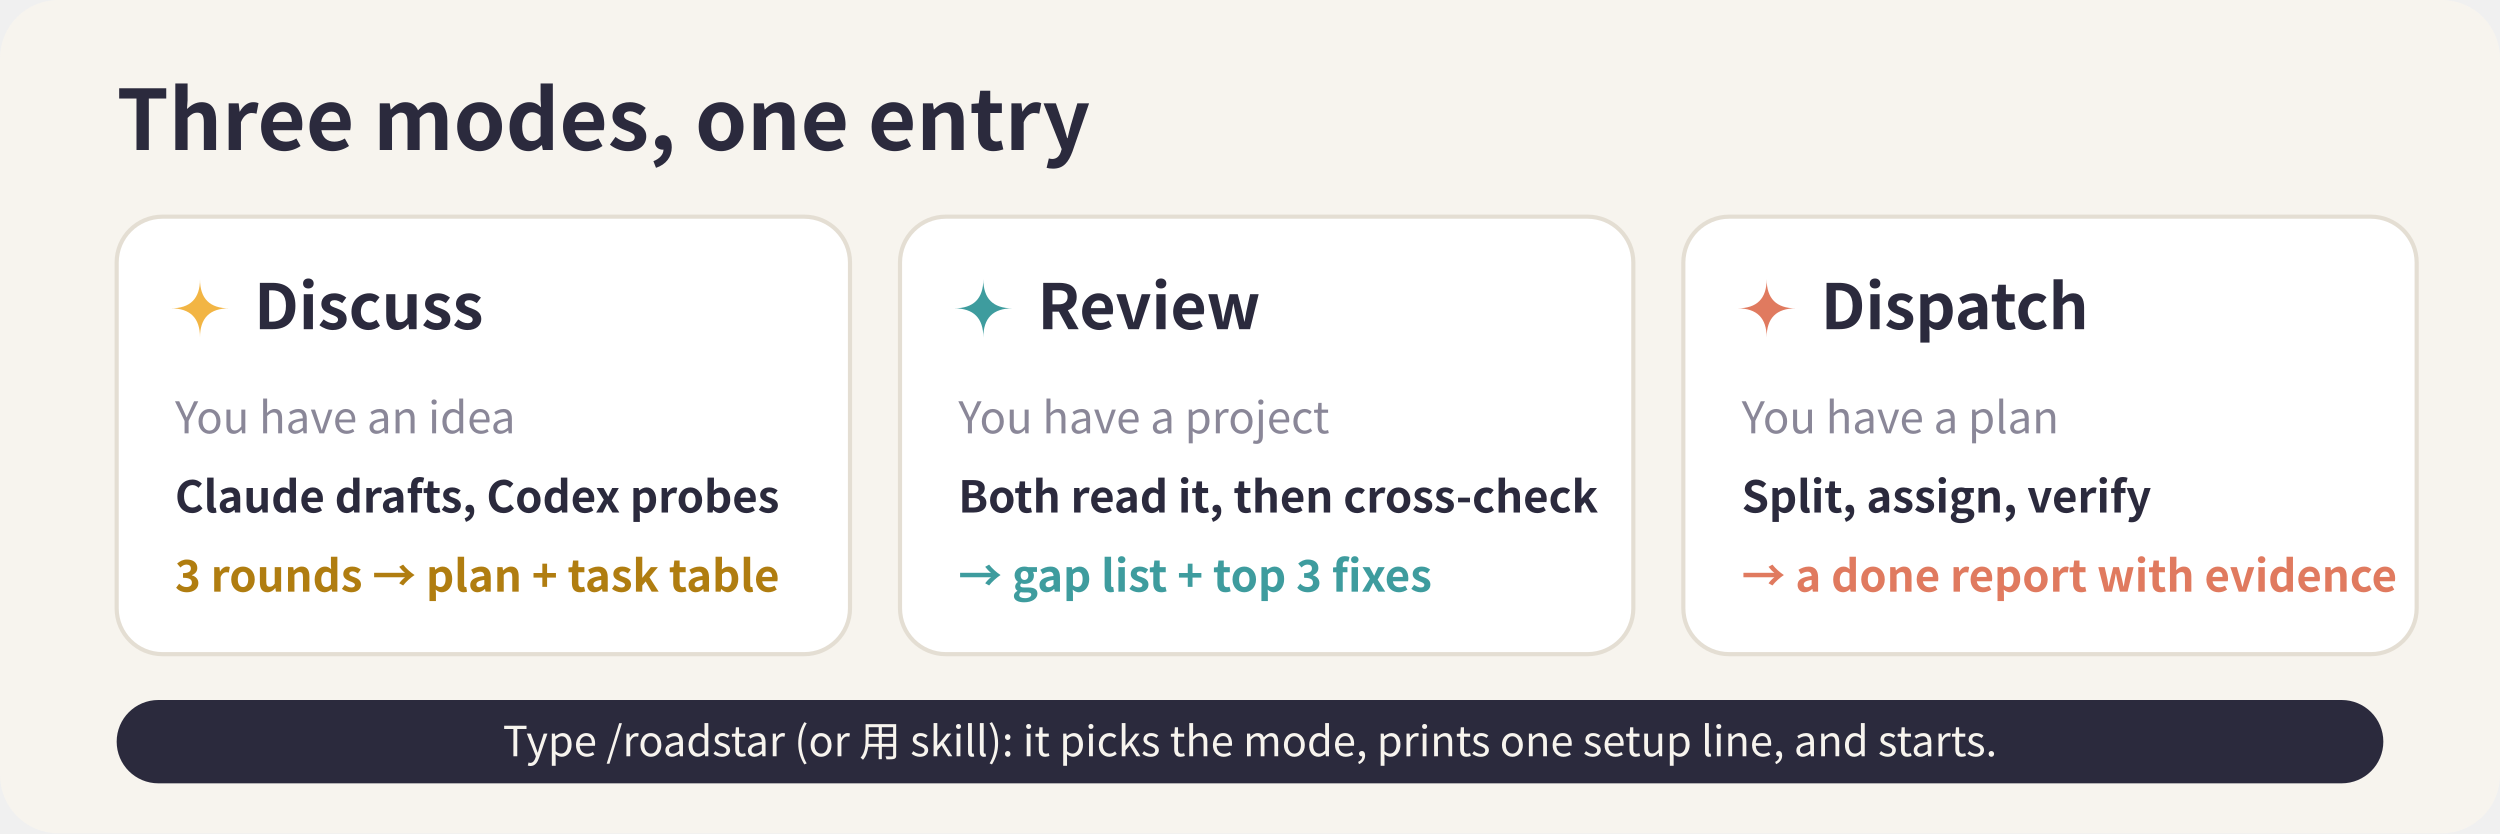
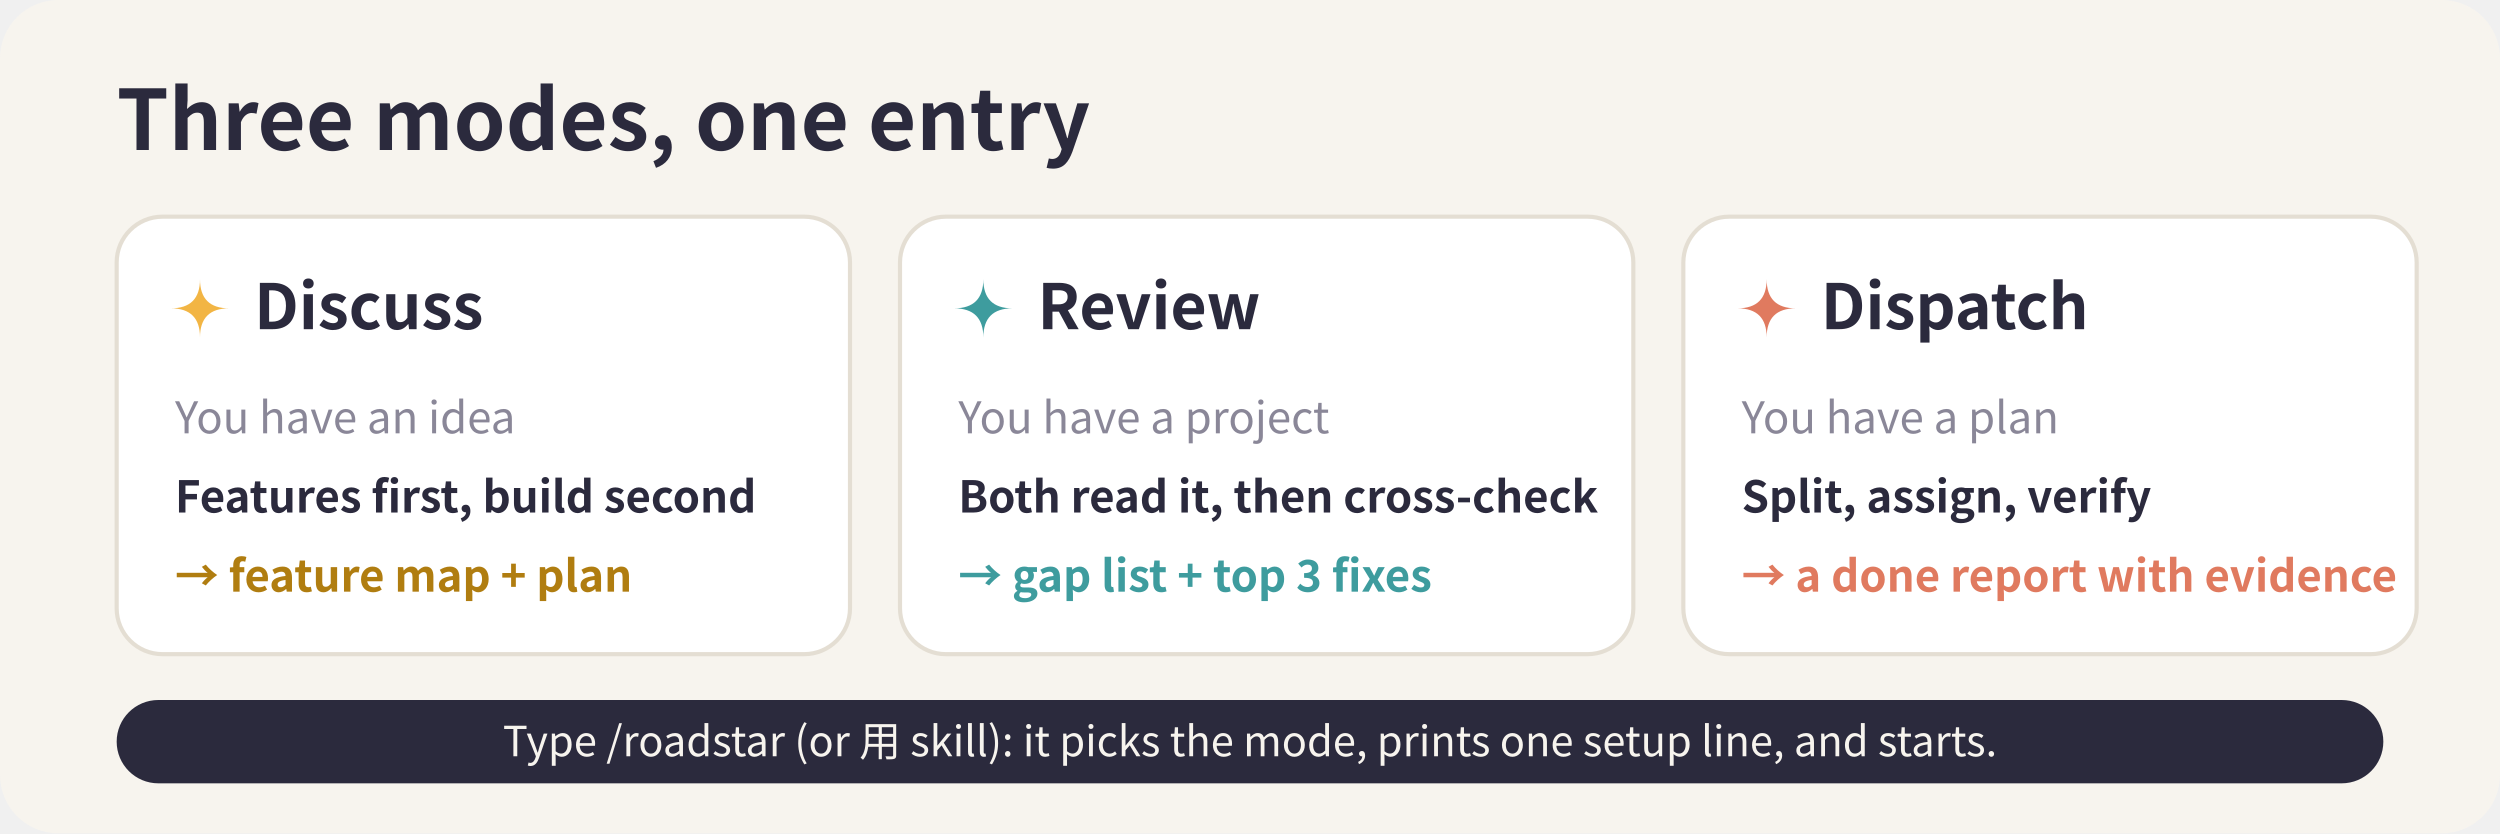
<svg xmlns="http://www.w3.org/2000/svg" width="100%" viewBox="0 0 1200 400" role="img" aria-labelledby="t d">
  <rect width="1200" height="400" rx="28" fill="#F7F4EE" />
  <text x="56" y="72" font-family="-apple-system, BlinkMacSystemFont, 'Segoe UI', 'PingFang SC', 'Hiragino Sans', 'Noto Sans CJK SC', sans-serif" font-size="40" font-weight="800" fill="#2B2A3D">Three modes, one entry</text>
  <rect x="56" y="104" width="352" height="210" rx="22" fill="#FFFFFF" stroke="#E4DED3" stroke-width="2" />
  <path d="M96,134 Q96,148 110,148 Q96,148 96,162 Q96,148 82,148 Q96,148 96,134 Z" fill="#F2B544" opacity="1.0" />
  <text x="122" y="158" font-family="-apple-system, BlinkMacSystemFont, 'Segoe UI', 'PingFang SC', 'Hiragino Sans', 'Noto Sans CJK SC', sans-serif" font-size="30" font-weight="800" fill="#2B2A3D">Discuss</text>
  <text x="84" y="208" font-family="-apple-system, BlinkMacSystemFont, 'Segoe UI', 'PingFang SC', 'Hiragino Sans', 'Noto Sans CJK SC', sans-serif" font-size="21" fill="#8A8798">You have an idea</text>
-   <text x="84" y="246" font-family="-apple-system, BlinkMacSystemFont, 'Segoe UI', 'PingFang SC', 'Hiragino Sans', 'Noto Sans CJK SC', sans-serif" font-size="21" font-weight="600" fill="#2B2A3D">Claude drafts, Codex probes</text>
-   <text x="84" y="284" font-family="-apple-system, BlinkMacSystemFont, 'Segoe UI', 'PingFang SC', 'Hiragino Sans', 'Noto Sans CJK SC', sans-serif" font-size="21" font-weight="600" fill="#B07D10">3 rounds → plan + task table</text>
+   <text x="84" y="246" font-family="-apple-system, BlinkMacSystemFont, 'Segoe UI', 'PingFang SC', 'Hiragino Sans', 'Noto Sans CJK SC', sans-serif" font-size="21" font-weight="600" fill="#2B2A3D">Features first, build second</text>
+   <text x="84" y="284" font-family="-apple-system, BlinkMacSystemFont, 'Segoe UI', 'PingFang SC', 'Hiragino Sans', 'Noto Sans CJK SC', sans-serif" font-size="21" font-weight="600" fill="#B07D10">→ feature map + plan</text>
  <rect x="432" y="104" width="352" height="210" rx="22" fill="#FFFFFF" stroke="#E4DED3" stroke-width="2" />
  <path d="M472,134 Q472,148 486,148 Q472,148 472,162 Q472,148 458,148 Q472,148 472,134 Z" fill="#3E9C9E" opacity="1.0" />
  <text x="498" y="158" font-family="-apple-system, BlinkMacSystemFont, 'Segoe UI', 'PingFang SC', 'Hiragino Sans', 'Noto Sans CJK SC', sans-serif" font-size="30" font-weight="800" fill="#2B2A3D">Review</text>
  <text x="460" y="208" font-family="-apple-system, BlinkMacSystemFont, 'Segoe UI', 'PingFang SC', 'Hiragino Sans', 'Noto Sans CJK SC', sans-serif" font-size="21" fill="#8A8798">You have a project</text>
  <text x="460" y="246" font-family="-apple-system, BlinkMacSystemFont, 'Segoe UI', 'PingFang SC', 'Hiragino Sans', 'Noto Sans CJK SC', sans-serif" font-size="21" font-weight="600" fill="#2B2A3D">Both read it, then cross-check</text>
  <text x="460" y="284" font-family="-apple-system, BlinkMacSystemFont, 'Segoe UI', 'PingFang SC', 'Hiragino Sans', 'Noto Sans CJK SC', sans-serif" font-size="21" font-weight="600" fill="#3E9C9E">→ gap list + top 3 fixes</text>
  <rect x="808" y="104" width="352" height="210" rx="22" fill="#FFFFFF" stroke="#E4DED3" stroke-width="2" />
  <path d="M848,134 Q848,148 862,148 Q848,148 848,162 Q848,148 834,148 Q848,148 848,134 Z" fill="#E07A5F" opacity="1.0" />
  <text x="874" y="158" font-family="-apple-system, BlinkMacSystemFont, 'Segoe UI', 'PingFang SC', 'Hiragino Sans', 'Noto Sans CJK SC', sans-serif" font-size="30" font-weight="800" fill="#2B2A3D">Dispatch</text>
  <text x="836" y="208" font-family="-apple-system, BlinkMacSystemFont, 'Segoe UI', 'PingFang SC', 'Hiragino Sans', 'Noto Sans CJK SC', sans-serif" font-size="21" fill="#8A8798">You have a plan</text>
  <text x="836" y="246" font-family="-apple-system, BlinkMacSystemFont, 'Segoe UI', 'PingFang SC', 'Hiragino Sans', 'Noto Sans CJK SC', sans-serif" font-size="21" font-weight="600" fill="#2B2A3D">Split, assign, verify</text>
  <text x="836" y="284" font-family="-apple-system, BlinkMacSystemFont, 'Segoe UI', 'PingFang SC', 'Hiragino Sans', 'Noto Sans CJK SC', sans-serif" font-size="21" font-weight="600" fill="#E07A5F">→ a done report with evidence</text>
  <rect x="56" y="336" width="1088" height="40" rx="20" fill="#2B2A3D" />
  <text x="600" y="363" text-anchor="middle" font-family="-apple-system, BlinkMacSystemFont, 'Segoe UI', 'PingFang SC', 'Hiragino Sans', 'Noto Sans CJK SC', sans-serif" font-size="20" fill="#F7F4EE">Type /roadstar (or 用 skill): it picks the mode, prints one setup line, and starts.</text>
</svg>
